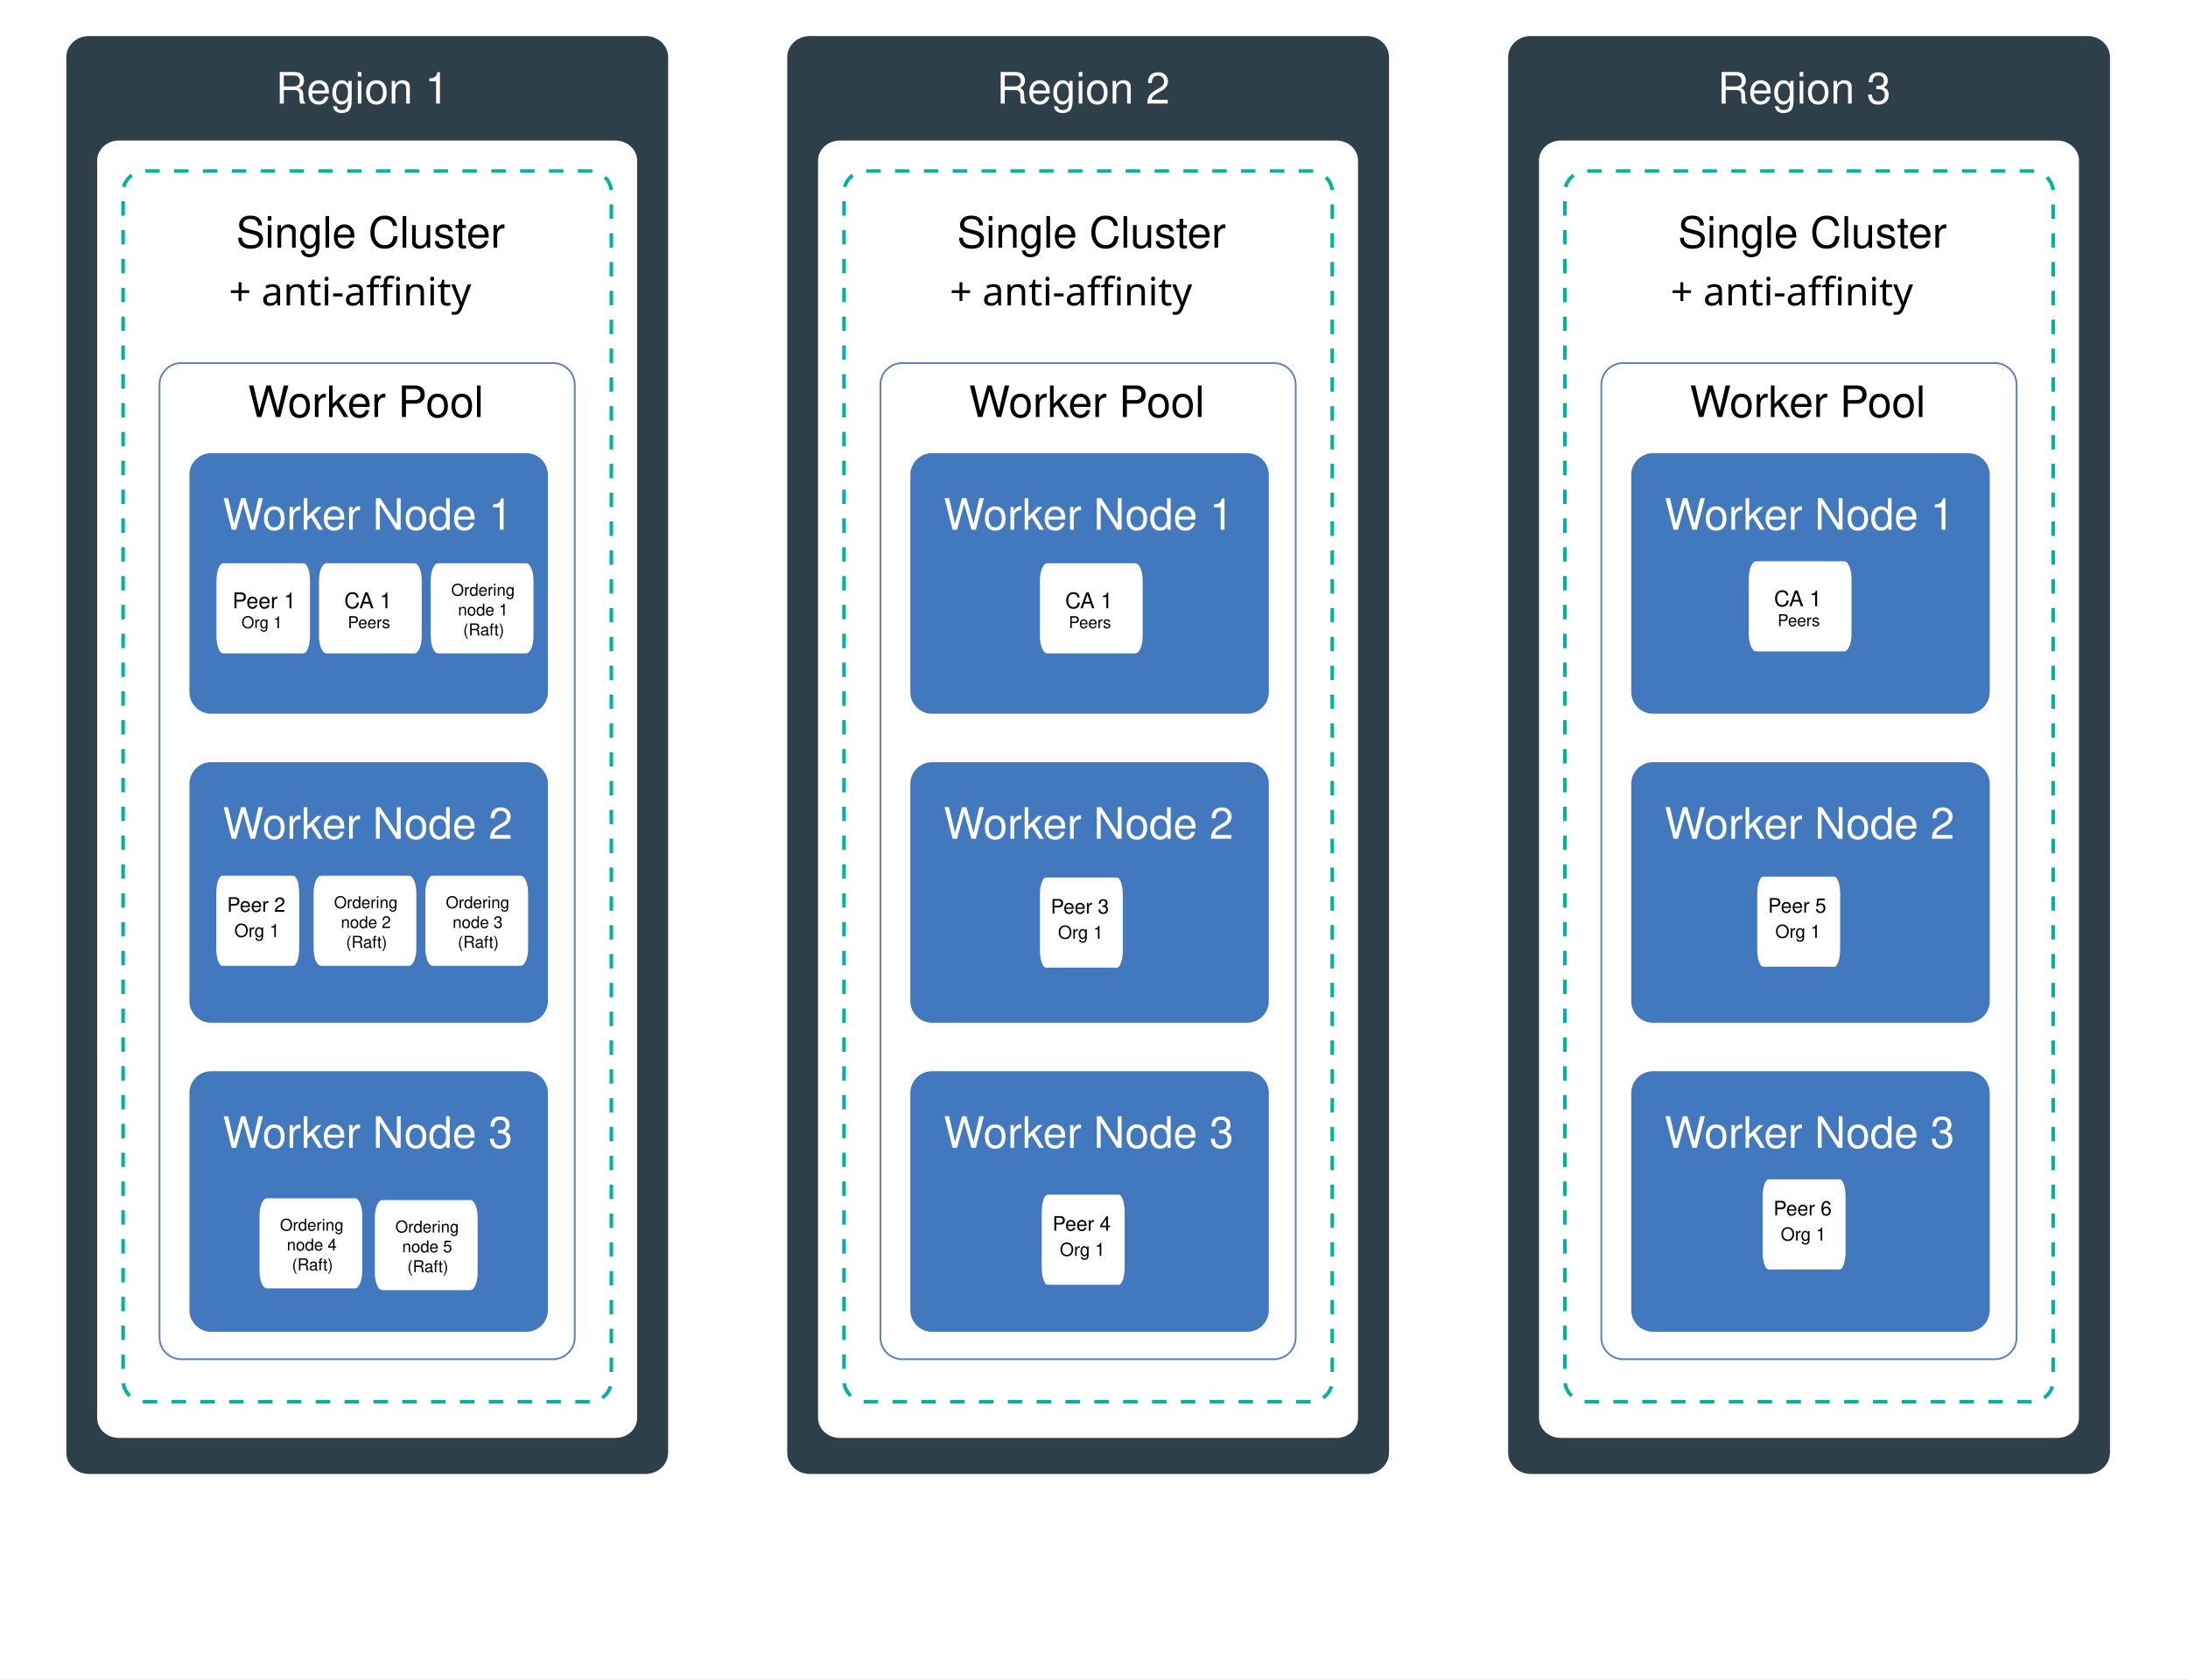
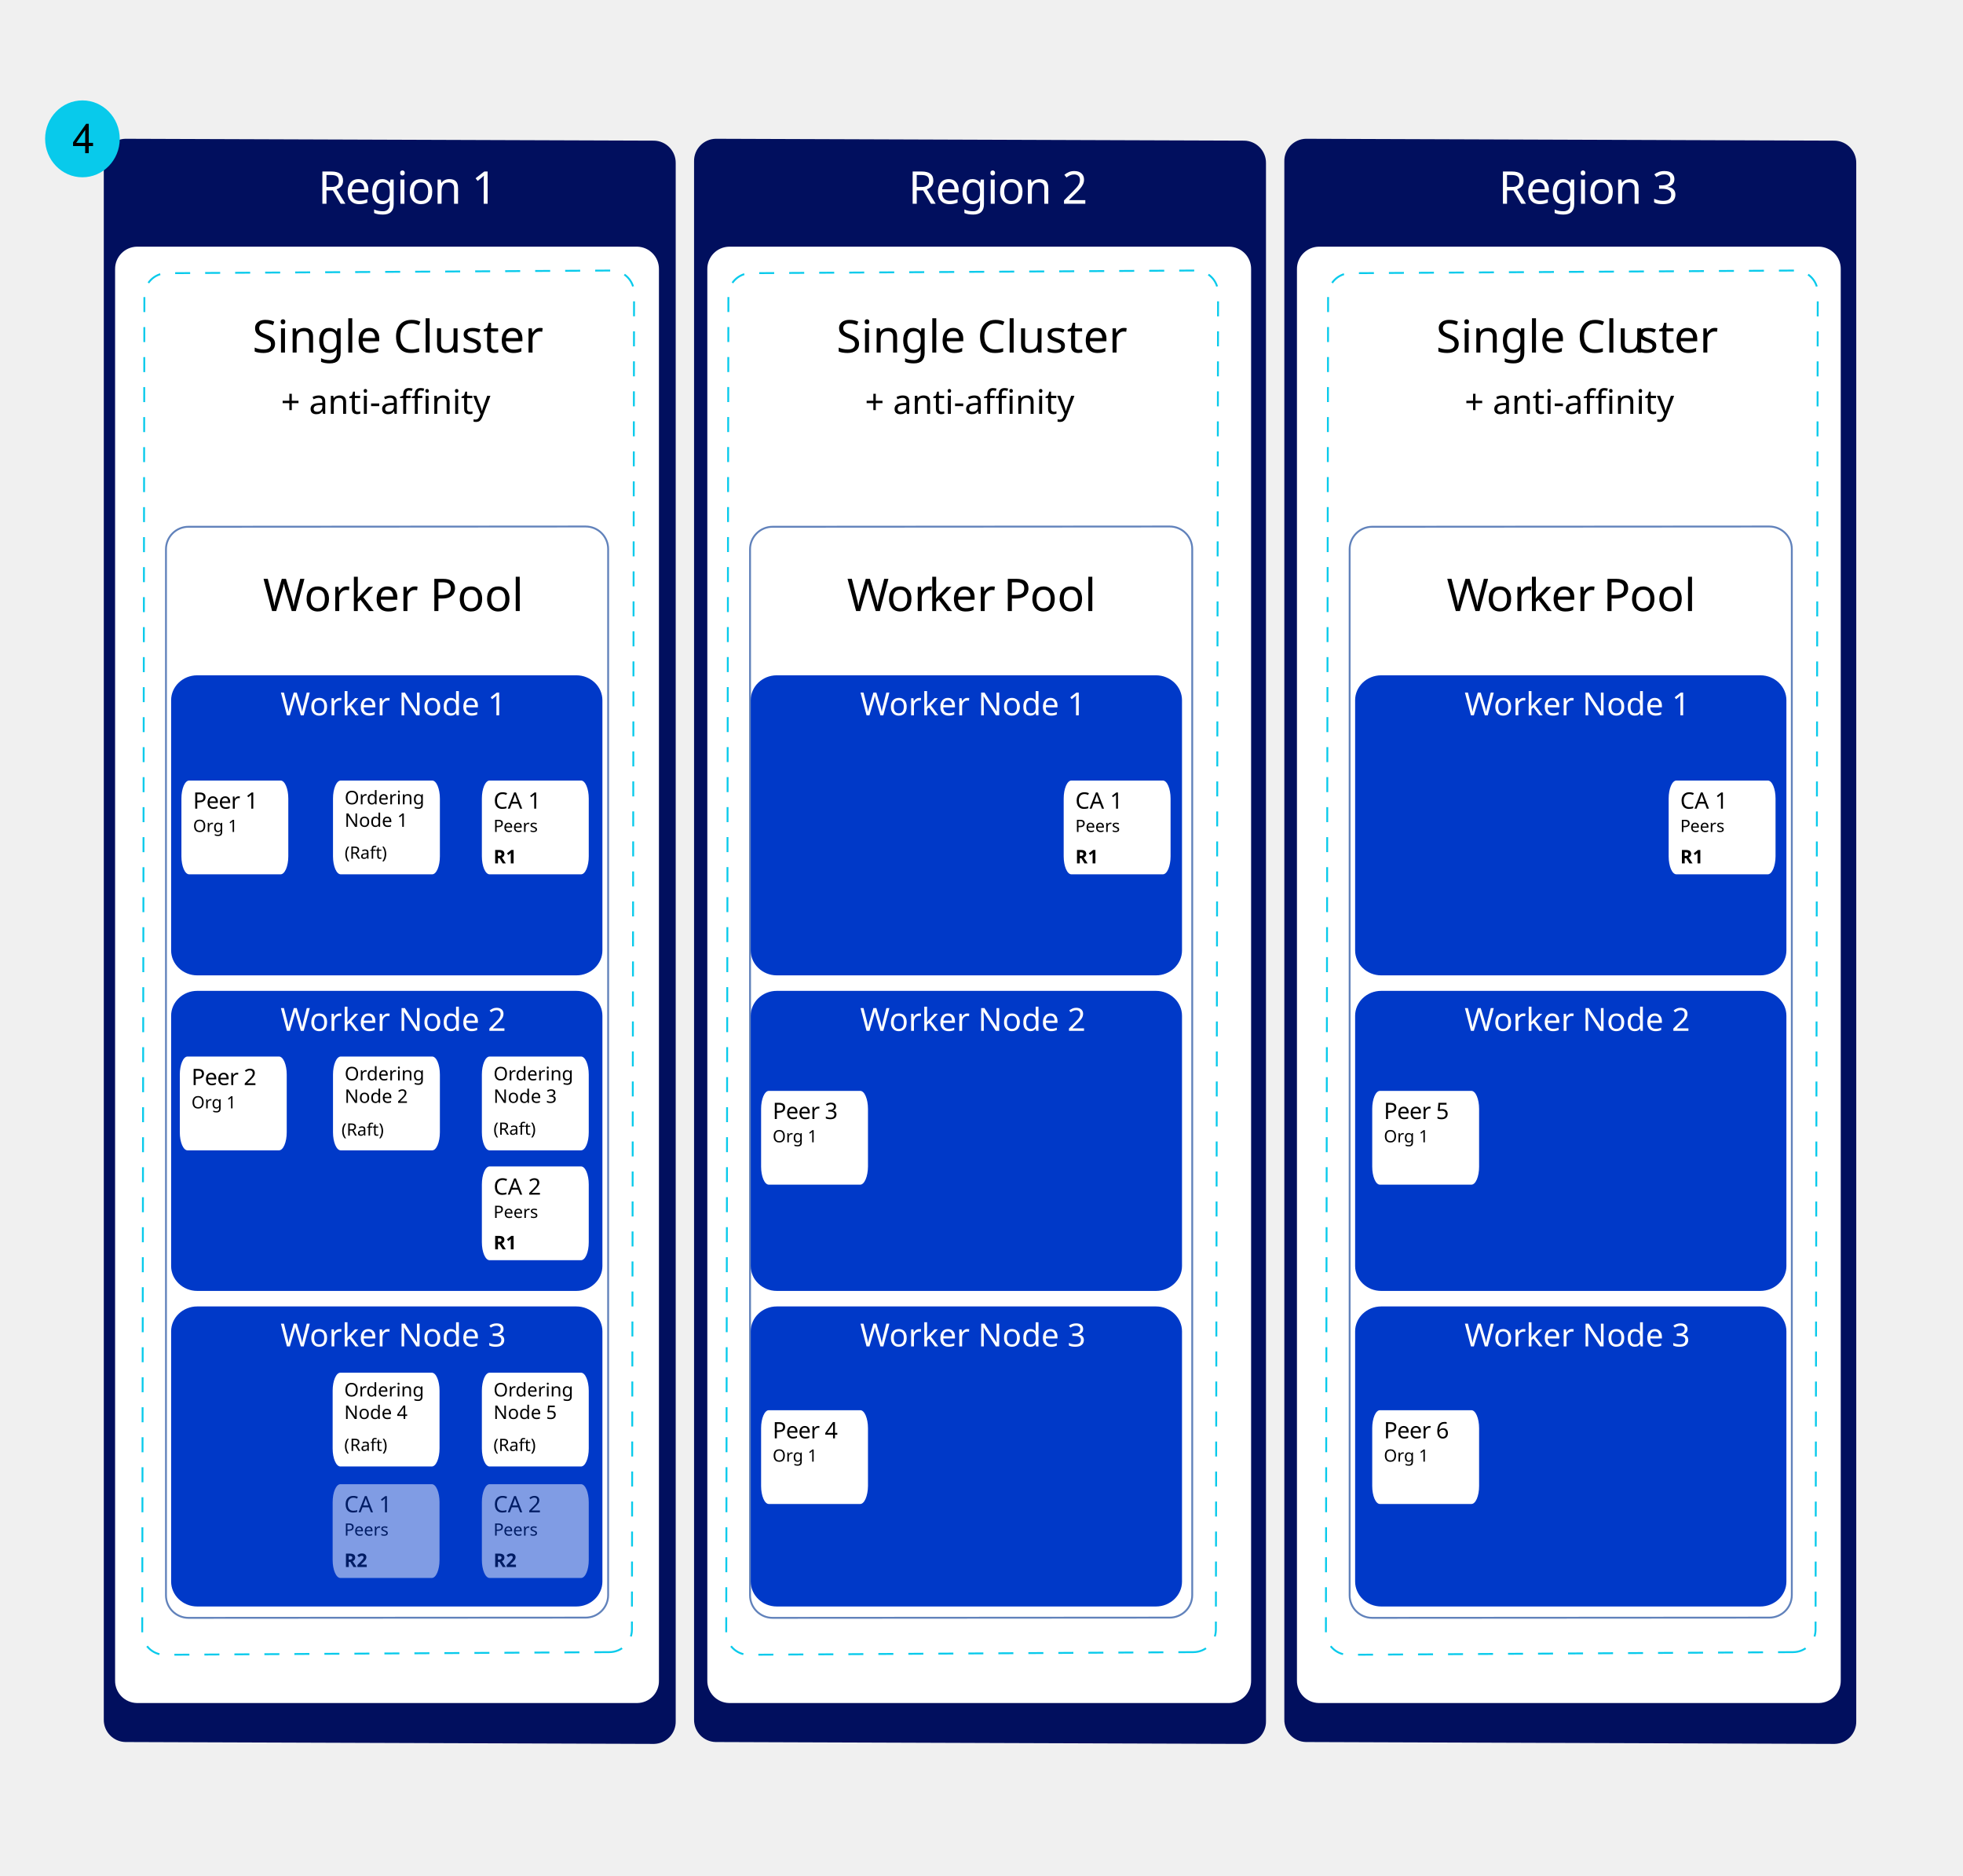
- <svg xmlns="http://www.w3.org/2000/svg" version="1.1" id="Layer_1" x="0px" y="0px" viewBox="0 0 1214 932" style="enable-background:new 0 0 1214 932;" xml:space="preserve">
-   <style type="text/css">
- 	.st0{fill:#FFFFFF;}
- 	.st1{fill:#2D3F49;stroke:#2D3F49;}
- 	.st2{fill:none;stroke:#00B39F;stroke-width:2;stroke-dasharray:8;}
- 	.st3{fill:#FFFFFF;stroke:#6182BB;}
- 	.st4{fill:none;}
- 	.st5{font-family:'Helvetica';}
- 	.st6{font-size:24.072px;}
- 	.st7{fill:#4278BD;}
- 	.st8{font-size:12.07px;}
- 	.st9{font-size:9.07px;}
- 	.st10{font-size:11.07px;}
- 	.st11{font-size:10.07px;}
- 	.st12{font-family:'Helvetica-BoldOblique';}
- 	.st13{font-size:21.665px;}
- </style>
-   <g id="_x33__1_">
-     <rect class="st0" width="1214" height="932" />
-     <g id="Group-5" transform="translate(12, 0)">
-       <path id="XMLID_272_" class="st1" d="M346.2,817.5H37.3c-6.6,0-12-5-12-11.2V31.7c0-6.2,5.4-11.2,12-11.2h308.9    c6.6,0,12,5,12,11.2v774.5C358.2,812.5,352.8,817.5,346.2,817.5z" />
-       <path id="XMLID_271_" class="st0" d="M329.6,798H53.9c-6.6,0-12-5-12-11.1V89.1c0-6.1,5.4-11.1,12-11.1h275.6c6.6,0,12,5,12,11.1    v697.7C341.6,793,336.2,798,329.6,798z" />
-       <path id="XMLID_270_" class="st2" d="M315.2,777.9H68.3c-6.6,0-12-5.3-12-11.7V106.6c0-6.4,5.4-11.7,12-11.7h246.9    c6.6,0,12,5.3,12,11.7v659.7C327.2,772.6,321.8,777.9,315.2,777.9z" />
-       <path id="XMLID_269_" class="st3" d="M294.9,754.3H88.5c-6.6,0-12-5.4-12-12V213.5c0-6.6,5.4-12,12-12h206.4c6.6,0,12,5.4,12,12    v528.8C306.9,748.9,301.5,754.3,294.9,754.3z" />
-       <rect id="XMLID_24_" x="76.5" y="213.6" class="st4" width="230.4" height="23.3" />
-       <text transform="matrix(1 0 0 1 125.5981 231.4535)" class="st5 st6">Worker Pool</text>
-       <rect id="XMLID_264_" x="93.3" y="94.9" class="st4" width="196.9" height="34" />
-       <rect id="XMLID_23_" x="84.4" y="40.6" class="st4" width="214.6" height="34" />
-       <text transform="matrix(1 0 0 1 141 57.5)" class="st0 st5 st6">Region 1</text>
-       <path id="XMLID_258_" class="st7" d="M280,396.1H105.1c-6.6,0-12-5.4-12-12V263.5c0-6.6,5.4-12,12-12H280c6.6,0,12,5.4,12,12    v120.6C292,390.7,286.6,396.1,280,396.1z" />
-       <rect id="XMLID_257_" x="109.3" y="336.1" class="st4" width="166.5" height="23.3" />
-       <text transform="matrix(1 0 0 1 111.5474 293.973)" class="st0 st5 st6">Worker Node 1</text>
-       <path id="XMLID_255_" class="st0" d="M156.3,362.6h-44.5c-2.1,0-3.7-4.3-3.7-9.6v-30.8c0-5.3,1.7-9.6,3.7-9.6h44.5    c2.1,0,3.7,4.3,3.7,9.6V353C160,358.3,158.3,362.6,156.3,362.6z" />
-       <path id="XMLID_1_" class="st0" d="M217.9,362.6h-48.8c-2.3,0-4.1-4.3-4.1-9.6v-30.8c0-5.3,1.8-9.6,4.1-9.6h48.8    c2.3,0,4.1,4.3,4.1,9.6V353C222,358.3,220.2,362.6,217.9,362.6z" />
-       <path id="XMLID_2_" class="st0" d="M279.9,362.6h-48.8c-2.3,0-4.1-4.3-4.1-9.6v-30.8c0-5.3,1.8-9.6,4.1-9.6h48.8    c2.3,0,4.1,4.3,4.1,9.6V353C284,358.3,282.2,362.6,279.9,362.6z" />
-       <rect id="XMLID_22_" x="110.7" y="327.9" class="st4" width="163.6" height="37.7" />
-       <text transform="matrix(1 0 0 1 117 337.6)" class="st5 st8">Peer 1</text>
-       <text transform="matrix(1 0 0 1 122 348.6)" class="st5 st9">Org 1</text>
-       <text transform="matrix(1 0 0 1 181 348.6)" class="st5 st9">Peers</text>
-       <text transform="matrix(1 0 0 1 245 352.6)" class="st5 st9">(Raft)</text>
-       <text transform="matrix(1 0 0 1 179 337.6)" class="st5 st8">CA 1</text>
-       <text transform="matrix(1 0 0 1 119 137.5)" class="st5 st6">Single Cluster</text>
-       <path id="XMLID_248_" class="st7" d="M280,567.6H105.1c-6.6,0-12-5.4-12-12V435c0-6.6,5.4-12,12-12H280c6.6,0,12,5.4,12,12v120.6    C292,562.2,286.6,567.6,280,567.6z" />
-       <rect id="XMLID_247_" x="109.3" y="447.7" class="st4" width="166.5" height="23.3" />
-       <text transform="matrix(1 0 0 1 111.5474 465.4867)" class="st0 st5 st6">Worker Node 2</text>
-       <path id="XMLID_3_" class="st0" d="M150.7,536h-39.4c-1.8,0-3.3-4.3-3.3-9.6v-30.8c0-5.3,1.5-9.6,3.3-9.6h39.4    c1.8,0,3.3,4.3,3.3,9.6v30.8C154,531.7,152.5,536,150.7,536z" />
-       <path id="XMLID_240_" class="st7" d="M280,739.1H105.1c-6.6,0-12-5.4-12-12V606.5c0-6.6,5.4-12,12-12H280c6.6,0,12,5.4,12,12    v120.6C292,733.7,286.6,739.1,280,739.1z" />
-       <rect id="XMLID_239_" x="109.3" y="679.1" class="st4" width="166.5" height="23.3" />
-       <text transform="matrix(1 0 0 1 111.5474 637.0013)" class="st0 st5 st6">Worker Node 3</text>
-       <text transform="matrix(1 0 0 1 238.356 330.6)" class="st5 st9">Ordering </text>
-       <text transform="matrix(1 0 0 1 242.1293 341.6)" class="st5 st9">node 1</text>
-       <path id="XMLID_4_" class="st0" d="M214.9,536h-48.8c-2.3,0-4.1-4.3-4.1-9.6v-30.8c0-5.3,1.8-9.6,4.1-9.6h48.8    c2.3,0,4.1,4.3,4.1,9.6v30.8C219,531.7,217.2,536,214.9,536z" />
-       <text transform="matrix(1 0 0 1 180 526)" class="st5 st9">(Raft)</text>
-       <text transform="matrix(1 0 0 1 173.356 504)" class="st5 st9">Ordering </text>
-       <text transform="matrix(1 0 0 1 177.1293 515)" class="st5 st9">node 2</text>
-       <path id="XMLID_5_" class="st0" d="M276.9,536h-48.8c-2.3,0-4.1-4.3-4.1-9.6v-30.8c0-5.3,1.8-9.6,4.1-9.6h48.8    c2.3,0,4.1,4.3,4.1,9.6v30.8C281,531.7,279.2,536,276.9,536z" />
-       <text transform="matrix(1 0 0 1 242 526)" class="st5 st9">(Raft)</text>
-       <text transform="matrix(1 0 0 1 235.356 504)" class="st5 st9">Ordering </text>
-       <text transform="matrix(1 0 0 1 239.1293 515)" class="st5 st9">node 3</text>
-       <path id="XMLID_6_" class="st0" d="M184.9,715h-48.8c-2.3,0-4.1-4.3-4.1-9.6v-30.8c0-5.3,1.8-9.6,4.1-9.6h48.8    c2.3,0,4.1,4.3,4.1,9.6v30.8C189,710.7,187.2,715,184.9,715z" />
-       <text transform="matrix(1 0 0 1 150 705)" class="st5 st9">(Raft)</text>
-       <text transform="matrix(1 0 0 1 143.356 683)" class="st5 st9">Ordering </text>
-       <text transform="matrix(1 0 0 1 147.1293 694)" class="st5 st9">node 4</text>
-       <path id="XMLID_7_" class="st0" d="M248.9,716h-48.8c-2.3,0-4.1-4.3-4.1-9.6v-30.8c0-5.3,1.8-9.6,4.1-9.6h48.8    c2.3,0,4.1,4.3,4.1,9.6v30.8C253,711.7,251.2,716,248.9,716z" />
-       <text transform="matrix(1 0 0 1 214 706)" class="st5 st9">(Raft)</text>
-       <text transform="matrix(1 0 0 1 207.356 684)" class="st5 st9">Ordering </text>
-       <text transform="matrix(1 0 0 1 211.1293 695)" class="st5 st9">node 5</text>
-       <rect id="XMLID_8_" x="103.7" y="563.8" class="st4" width="37" height="37.7" />
-       <text transform="matrix(1 0 0 1 114 506)" class="st5 st10">Peer 2</text>
-       <text transform="matrix(1 0 0 1 118 520)" class="st5 st11">Org 1</text>
-       <text transform="matrix(1 0 0 1 115 169.5)" class="st12 st13">+ anti-affinity</text>
-     </g>
-     <g id="Group-5_1_" transform="translate(412, 0)">
-       <path id="XMLID_9_" class="st1" d="M346.2,817.5H37.3c-6.6,0-12-5-12-11.2V31.7c0-6.2,5.4-11.2,12-11.2h308.9c6.6,0,12,5,12,11.2    v774.5C358.2,812.5,352.8,817.5,346.2,817.5z" />
-       <path id="XMLID_10_" class="st0" d="M329.6,798H53.9c-6.6,0-12-5-12-11.1V89.1c0-6.1,5.4-11.1,12-11.1h275.6c6.6,0,12,5,12,11.1    v697.7C341.6,793,336.2,798,329.6,798z" />
-       <path id="XMLID_11_" class="st2" d="M315.2,777.9H68.3c-6.6,0-12-5.3-12-11.7V106.6c0-6.4,5.4-11.7,12-11.7h246.9    c6.6,0,12,5.3,12,11.7v659.7C327.2,772.6,321.8,777.9,315.2,777.9z" />
-       <path id="XMLID_12_" class="st3" d="M294.9,754.3H88.5c-6.6,0-12-5.4-12-12V213.5c0-6.6,5.4-12,12-12h206.4c6.6,0,12,5.4,12,12    v528.8C306.9,748.9,301.5,754.3,294.9,754.3z" />
-       <rect id="XMLID_13_" x="76.5" y="213.6" class="st4" width="230.4" height="23.3" />
-       <text transform="matrix(1 0 0 1 125.5981 231.4535)" class="st5 st6">Worker Pool</text>
-       <rect id="XMLID_14_" x="93.3" y="94.9" class="st4" width="196.9" height="34" />
-       <rect id="XMLID_15_" x="84.4" y="40.6" class="st4" width="214.6" height="34" />
-       <text transform="matrix(1 0 0 1 141 57.5)" class="st0 st5 st6">Region 2</text>
-       <path id="XMLID_16_" class="st7" d="M280,396.1H105.1c-6.6,0-12-5.4-12-12V263.5c0-6.6,5.4-12,12-12H280c6.6,0,12,5.4,12,12v120.6    C292,390.7,286.6,396.1,280,396.1z" />
-       <rect id="XMLID_17_" x="109.3" y="336.1" class="st4" width="166.5" height="23.3" />
-       <text transform="matrix(1 0 0 1 111.5474 293.973)" class="st0 st5 st6">Worker Node 1</text>
-       <path id="XMLID_19_" class="st0" d="M217.9,362.6h-48.8c-2.3,0-4.1-4.3-4.1-9.6v-30.8c0-5.3,1.8-9.6,4.1-9.6h48.8    c2.3,0,4.1,4.3,4.1,9.6V353C222,358.3,220.2,362.6,217.9,362.6z" />
-       <rect id="XMLID_20_" x="110.7" y="327.9" class="st4" width="163.6" height="37.7" />
-       <text transform="matrix(1 0 0 1 181 348.6)" class="st5 st9">Peers</text>
-       <text transform="matrix(1 0 0 1 179 337.6)" class="st5 st8">CA 1</text>
-       <text transform="matrix(1 0 0 1 119 137.5)" class="st5 st6">Single Cluster</text>
-       <path id="XMLID_25_" class="st7" d="M280,567.6H105.1c-6.6,0-12-5.4-12-12V435c0-6.6,5.4-12,12-12H280c6.6,0,12,5.4,12,12v120.6    C292,562.2,286.6,567.6,280,567.6z" />
-       <rect id="XMLID_26_" x="109.3" y="447.7" class="st4" width="166.5" height="23.3" />
-       <text transform="matrix(1 0 0 1 111.5474 465.4867)" class="st0 st5 st6">Worker Node 2</text>
-       <path id="XMLID_28_" class="st0" d="M207.7,537h-39.4c-1.8,0-3.3-4.3-3.3-9.6v-30.8c0-5.3,1.5-9.6,3.3-9.6h39.4    c1.8,0,3.3,4.3,3.3,9.6v30.8C211,532.7,209.5,537,207.7,537z" />
-       <path id="XMLID_29_" class="st7" d="M280,739.1H105.1c-6.6,0-12-5.4-12-12V606.5c0-6.6,5.4-12,12-12H280c6.6,0,12,5.4,12,12v120.6    C292,733.7,286.6,739.1,280,739.1z" />
-       <rect id="XMLID_30_" x="109.3" y="679.1" class="st4" width="166.5" height="23.3" />
-       <text transform="matrix(1 0 0 1 111.5474 637.0013)" class="st0 st5 st6">Worker Node 3</text>
-       <rect id="XMLID_32_" x="103.7" y="563.8" class="st4" width="37" height="37.7" />
-       <text transform="matrix(1 0 0 1 171 507)" class="st5 st10">Peer 3</text>
-       <text transform="matrix(1 0 0 1 175 521)" class="st5 st11">Org 1</text>
-       <path id="XMLID_33_" class="st0" d="M208.7,713h-39.4c-1.8,0-3.3-4.3-3.3-9.6v-30.8c0-5.3,1.5-9.6,3.3-9.6h39.4    c1.8,0,3.3,4.3,3.3,9.6v30.8C212,708.7,210.5,713,208.7,713z" />
-       <text transform="matrix(1 0 0 1 172 683)" class="st5 st10">Peer 4</text>
-       <text transform="matrix(1 0 0 1 176 697)" class="st5 st11">Org 1</text>
-       <text transform="matrix(1 0 0 1 115 169.5)" class="st12 st13">+ anti-affinity</text>
-     </g>
-     <g id="Group-5_2_" transform="translate(812, 0)">
-       <path id="XMLID_34_" class="st1" d="M346.2,817.5H37.3c-6.6,0-12-5-12-11.2V31.7c0-6.2,5.4-11.2,12-11.2h308.9c6.6,0,12,5,12,11.2    v774.5C358.2,812.5,352.8,817.5,346.2,817.5z" />
-       <path id="XMLID_35_" class="st0" d="M329.6,798H53.9c-6.6,0-12-5-12-11.1V89.1c0-6.1,5.4-11.1,12-11.1h275.6c6.6,0,12,5,12,11.1    v697.7C341.6,793,336.2,798,329.6,798z" />
-       <path id="XMLID_36_" class="st2" d="M315.2,777.9H68.3c-6.6,0-12-5.3-12-11.7V106.6c0-6.4,5.4-11.7,12-11.7h246.9    c6.6,0,12,5.3,12,11.7v659.7C327.2,772.6,321.8,777.9,315.2,777.9z" />
-       <path id="XMLID_37_" class="st3" d="M294.9,754.3H88.5c-6.6,0-12-5.4-12-12V213.5c0-6.6,5.4-12,12-12h206.4c6.6,0,12,5.4,12,12    v528.8C306.9,748.9,301.5,754.3,294.9,754.3z" />
-       <rect id="XMLID_38_" x="76.5" y="213.6" class="st4" width="230.4" height="23.3" />
-       <text transform="matrix(1 0 0 1 125.5981 231.4535)" class="st5 st6">Worker Pool</text>
-       <rect id="XMLID_39_" x="93.3" y="94.9" class="st4" width="196.9" height="34" />
-       <rect id="XMLID_40_" x="84.4" y="40.6" class="st4" width="214.6" height="34" />
-       <text transform="matrix(1 0 0 1 141 57.5)" class="st0 st5 st6">Region 3</text>
-       <path id="XMLID_41_" class="st7" d="M280,396.1H105.1c-6.6,0-12-5.4-12-12V263.5c0-6.6,5.4-12,12-12H280c6.6,0,12,5.4,12,12v120.6    C292,390.7,286.6,396.1,280,396.1z" />
-       <rect id="XMLID_42_" x="109.3" y="336.1" class="st4" width="166.5" height="23.3" />
-       <text transform="matrix(1 0 0 1 111.5474 293.973)" class="st0 st5 st6">Worker Node 1</text>
-       <path id="XMLID_44_" class="st0" d="M211.2,361.5h-48.8c-2.3,0-4.1-4.3-4.1-9.6v-30.8c0-5.3,1.8-9.6,4.1-9.6h48.8    c2.3,0,4.1,4.3,4.1,9.6v30.8C215.3,357.2,213.5,361.5,211.2,361.5z" />
-       <rect id="XMLID_45_" x="78" y="323.9" class="st4" width="163.6" height="37.7" />
-       <text transform="matrix(1 0 0 1 174.3 347.5)" class="st5 st9">Peers</text>
-       <text transform="matrix(1 0 0 1 172.3 336.5)" class="st5 st8">CA 1</text>
-       <text transform="matrix(1 0 0 1 119 137.5)" class="st5 st6">Single Cluster</text>
-       <path id="XMLID_47_" class="st7" d="M280,567.6H105.1c-6.6,0-12-5.4-12-12V435c0-6.6,5.4-12,12-12H280c6.6,0,12,5.4,12,12v120.6    C292,562.2,286.6,567.6,280,567.6z" />
-       <rect id="XMLID_48_" x="109.3" y="447.7" class="st4" width="166.5" height="23.3" />
-       <text transform="matrix(1 0 0 1 111.5474 465.4867)" class="st0 st5 st6">Worker Node 2</text>
-       <path id="XMLID_50_" class="st0" d="M205.7,536.5h-39.4c-1.8,0-3.3-4.3-3.3-9.6v-30.8c0-5.3,1.5-9.6,3.3-9.6h39.4    c1.8,0,3.3,4.3,3.3,9.6v30.8C209,532.2,207.5,536.5,205.7,536.5z" />
-       <path id="XMLID_51_" class="st7" d="M280,739.1H105.1c-6.6,0-12-5.4-12-12V606.5c0-6.6,5.4-12,12-12H280c6.6,0,12,5.4,12,12v120.6    C292,733.7,286.6,739.1,280,739.1z" />
-       <rect id="XMLID_52_" x="109.3" y="679.1" class="st4" width="166.5" height="23.3" />
-       <text transform="matrix(1 0 0 1 111.5474 637.0013)" class="st0 st5 st6">Worker Node 3</text>
-       <rect id="XMLID_54_" x="103.7" y="563.8" class="st4" width="37" height="37.7" />
-       <text transform="matrix(1 0 0 1 169 506.5)" class="st5 st10">Peer 5</text>
-       <text transform="matrix(1 0 0 1 173 520.5)" class="st5 st11">Org 1</text>
-       <path id="XMLID_55_" class="st0" d="M208.7,704.5h-39.4c-1.8,0-3.3-4.3-3.3-9.6v-30.8c0-5.3,1.5-9.6,3.3-9.6h39.4    c1.8,0,3.3,4.3,3.3,9.6v30.8C212,700.2,210.5,704.5,208.7,704.5z" />
-       <text transform="matrix(1 0 0 1 172 674.5)" class="st5 st10">Peer 6</text>
-       <text transform="matrix(1 0 0 1 176 688.5)" class="st5 st11">Org 1</text>
-       <text transform="matrix(1 0 0 1 115 169.5)" class="st12 st13">+ anti-affinity</text>
-     </g>
-     <rect id="XMLID_217_" x="885.5" y="94.4" class="st4" width="196.9" height="34" />
+ <svg xmlns="http://www.w3.org/2000/svg" data-name="Layer 1" width="1046.86" height="1000">
+   <path d="M348.8 929.94l-281.91-1a11.81 11.81 0 0 1-11.54-12V86a11.81 11.81 0 0 1 11.54-12l281.91 1a11.82 11.82 0 0 1 11.55 12v830.8a11.84 11.84 0 0 1-11.55 12.14zM978.38 929.94l-281.91-1a11.81 11.81 0 0 1-11.54-12V86a11.81 11.81 0 0 1 11.54-12l281.91 1a11.82 11.82 0 0 1 11.55 12v830.8a11.84 11.84 0 0 1-11.55 12.14z" fill="#010f5e" fill-rule="evenodd" />
+   <path fill="none" d="M731.15 90.79h214.6v34h-214.6z" />
+   <text transform="translate(799.18 108.64)" font-size="24.07" fill="#fff" font-family="IBMPlexSans, IBM Plex Sans" letter-spacing="-.02em" style="isolation:isolate">
+     Region 3
+   </text>
+   <path d="M663.59 929.94l-281.91-1a11.81 11.81 0 0 1-11.54-12V86a11.81 11.81 0 0 1 11.54-12l281.91 1a11.82 11.82 0 0 1 11.55 12v830.8a11.84 11.84 0 0 1-11.55 12.14z" fill="#010f5e" fill-rule="evenodd" />
+   <path fill="none" d="M416.36 90.79h214.6v34h-214.6z" />
+   <text transform="translate(484.39 108.64)" font-size="24.07" fill="#fff" font-family="IBMPlexSans, IBM Plex Sans" letter-spacing="-.02em" style="isolation:isolate">
+     Region 2
+   </text>
+   <path d="M655.59 908.14H388.83a11.85 11.85 0 0 1-11.62-12v-752.6a11.85 11.85 0 0 1 11.62-12h266.76a11.85 11.85 0 0 1 11.62 12v752.6a11.85 11.85 0 0 1-11.62 12zM339.89 908.14H73a11.85 11.85 0 0 1-11.62-12v-752.6a11.85 11.85 0 0 1 11.62-12h266.8a11.85 11.85 0 0 1 11.61 12v752.6a11.7 11.7 0 0 1-11.52 12zM970.05 908.14H703.28a11.85 11.85 0 0 1-11.62-12v-752.6a11.85 11.85 0 0 1 11.62-12h266.77a11.84 11.84 0 0 1 11.61 12v752.6a11.84 11.84 0 0 1-11.61 12z" fill="#fff" fill-rule="evenodd" />
+   <path d="M956.23 881l-237.13 1.42a12 12 0 0 1-12-12l1.17-712.74a12 12 0 0 1 12-12l237.13-1.42a12 12 0 0 1 12 12l-1.17 712.85a12 12 0 0 1-12 11.89z" fill="#fff" stroke="#08caeb" stroke-dasharray="8" fill-rule="evenodd" />
+   <path d="M943.57 862.59l-211.81.13a12 12 0 0 1-12-12V292.9a12 12 0 0 1 12-12l211.81-.14a12 12 0 0 1 12 12v557.83a12 12 0 0 1-12 12z" fill="#fff" stroke="#6182bb" fill-rule="evenodd" />
+   <path fill="none" d="M722.48 308.05h230.4v23.3h-230.4z" />
+   <text transform="translate(771.53 325.85)" font-size="24.07" font-family="IBMPlexSans, IBM Plex Sans" style="isolation:isolate">
+     <tspan letter-spacing="-.02em">W</tspan>
+     <tspan x="21.09" y="0">or</tspan>
+     <tspan x="43.4" y="0" letter-spacing="-.02em">k</tspan>
+     <tspan x="55.68" y="0">er </tspan>
+     <tspan x="83.41" y="0" letter-spacing="-.02em">P</tspan>
+     <tspan x="97.51" y="0">ool</tspan>
+   </text>
+   <text transform="translate(765.85 188)" font-size="24.07" font-family="IBMPlexSans, IBM Plex Sans" style="isolation:isolate">
+     Single Clu<tspan x="107" y="0" letter-spacing="-.01em">s</tspan>
+     <tspan x="118.55" y="0" letter-spacing="0em">t</tspan>
+     <tspan x="126.91" y="0">er</tspan>
+   </text>
+   <text transform="translate(781.09 220.69)" font-size="18" font-family="IBMPlexSans, IBM Plex Sans" style="isolation:isolate">
+     + anti-affinity
+   </text>
+   <path d="M636.42 881l-237.13 1.41a12 12 0 0 1-12-12l1.16-712.74a12 12 0 0 1 12-12l237.14-1.42a12 12 0 0 1 12 12l-1.17 712.85a12 12 0 0 1-12 11.9z" fill="#fff" stroke="#08caeb" stroke-dasharray="8" fill-rule="evenodd" />
+   <path d="M623.76 862.59l-211.76.13a12 12 0 0 1-12-12V292.9a12 12 0 0 1 12-12l211.81-.14a12 12 0 0 1 12 12v557.83a12 12 0 0 1-12.05 12z" fill="#fff" stroke="#6182bb" fill-rule="evenodd" />
+   <path fill="none" d="M402.66 308.05h230.4v23.3h-230.4z" />
+   <text transform="translate(451.72 325.85)" font-size="24.07" font-family="IBMPlexSans, IBM Plex Sans" style="isolation:isolate">
+     <tspan letter-spacing="-.02em">W</tspan>
+     <tspan x="21.09" y="0">or</tspan>
+     <tspan x="43.4" y="0" letter-spacing="-.02em">k</tspan>
+     <tspan x="55.68" y="0">er </tspan>
+     <tspan x="83.41" y="0" letter-spacing="-.02em">P</tspan>
+     <tspan x="97.51" y="0">ool</tspan>
+   </text>
+   <text transform="translate(446.04 188)" font-size="24.07" font-family="IBMPlexSans, IBM Plex Sans" style="isolation:isolate">
+     Single Cluster
+   </text>
+   <text transform="translate(461.27 220.69)" font-size="18" font-family="IBMPlexSans, IBM Plex Sans" style="isolation:isolate">
+     + anti-affinity
+   </text>
+   <path d="M325 881l-237.15 1.42a12 12 0 0 1-12-12L77 157.68a12 12 0 0 1 12-12l237.14-1.42a12 12 0 0 1 12 12L337 869.11A12 12 0 0 1 325 881z" fill="#fff" stroke="#08caeb" stroke-dasharray="8" fill-rule="evenodd" />
+   <path d="M312.32 862.59l-211.81.13a12 12 0 0 1-12-12V292.9a12 12 0 0 1 12-12l211.81-.14a12 12 0 0 1 12 12v557.83a12 12 0 0 1-12 12z" fill="#fff" stroke="#6182bb" fill-rule="evenodd" />
+   <path fill="none" d="M91.22 308.05h230.4v23.3H91.22z" />
+   <text transform="translate(140.27 325.85)" font-size="24.07" font-family="IBMPlexSans, IBM Plex Sans" style="isolation:isolate">
+     Worker Pool
+   </text>
+   <path fill="none" d="M109.36 148.44h196.9v34h-196.9z" />
+   <text transform="translate(134.59 188)" font-size="24.07" font-family="IBMPlexSans, IBM Plex Sans" style="isolation:isolate">
+     Single Cluster
+   </text>
+   <path fill="none" d="M101.57 90.79h214.6v34h-214.6z" />
+   <text transform="translate(169.6 108.64)" font-size="24.07" fill="#fff" font-family="IBMPlexSans, IBM Plex Sans" letter-spacing="-.02em" style="isolation:isolate">
+     Region 1
+   </text>
+   <ellipse cx="43.96" cy="74.04" rx="19.9" ry="20.5" fill="#08caeb" />
+   <path d="M278.78 511.94h-174.9a12 12 0 0 1-12-12v-120.5a12 12 0 0 1 12-12h174.9a12 12 0 0 1 12 12V500a12 12 0 0 1-12 11.94z" fill="#0039c8" fill-rule="evenodd" />
+   <path fill="#0039c8" d="M108.08 392.04h166.5v23.3h-166.5z" />
+   <text transform="translate(132.14 404.85)" font-size="17" fill="#fff" font-family="IBMPlexSans, IBM Plex Sans" style="isolation:isolate">
+   </text>
+   <path d="M278.78 683.44h-174.9a12 12 0 0 1-12-12v-120.5a12 12 0 0 1 12-12h174.9a12 12 0 0 1 12 12v120.6a12 12 0 0 1-12 11.9z" fill="#0039c8" fill-rule="evenodd" />
+   <path fill="none" d="M108.08 563.54h166.5v23.3h-166.5z" />
+   <text transform="translate(132.14 576.36)" font-size="17" fill="#fff" font-family="IBMPlexSans, IBM Plex Sans" style="isolation:isolate">
+   </text>
+   <path d="M278.78 854.94h-174.9a12 12 0 0 1-12-12v-120.5a12 12 0 0 1 12-12h174.9a12 12 0 0 1 12 12V843a12 12 0 0 1-12 11.94z" fill="#0039c8" fill-rule="evenodd" />
+   <path fill="none" d="M108.08 735.04h166.5v23.3h-166.5z" />
+   <text transform="translate(132.14 747.88)" font-size="17" fill="#fff" font-family="IBMPlexSans, IBM Plex Sans" style="isolation:isolate">
+   </text>
+   <path d="M602.06 511.94h-174.9a12 12 0 0 1-12-12v-120.5a12 12 0 0 1 12-12h174.9a12 12 0 0 1 12 12V500a12 12 0 0 1-12 11.94z" fill="#0039c8" fill-rule="evenodd" />
+   <path fill="none" d="M431.36 392.04h166.5v23.3h-166.5z" />
+   <text transform="translate(455.39 404.85)" font-size="17" fill="#fff" font-family="IBMPlexSans, IBM Plex Sans" style="isolation:isolate">
+   </text>
+   <path d="M602.06 683.44h-174.9a12 12 0 0 1-12-12v-120.5a12 12 0 0 1 12-12h174.9a12 12 0 0 1 12 12v120.6a12 12 0 0 1-12 11.9z" fill="#0039c8" fill-rule="evenodd" />
+   <path fill="none" d="M431.36 563.54h166.5v23.3h-166.5z" />
+   <text transform="translate(455.39 576.36)" font-size="17" fill="#fff" font-family="IBMPlexSans, IBM Plex Sans" style="isolation:isolate">
+   </text>
+   <path d="M602.06 854.94h-174.9a12 12 0 0 1-12-12v-120.5a12 12 0 0 1 12-12h174.9a12 12 0 0 1 12 12V843a12 12 0 0 1-12 11.94z" fill="#0039c8" fill-rule="evenodd" />
+   <path fill="none" d="M431.36 735.04h166.5v23.3h-166.5z" />
+   <text transform="translate(455.39 747.88)" font-size="17" fill="#fff" font-family="IBMPlexSans, IBM Plex Sans" style="isolation:isolate">
+   </text>
+   <path fill="none" d="M733.16 151.24h196.9v34h-196.9z" />
+   <path d="M938.8 520.11H736.56c-7.63 0-13.88-6-13.88-13.28V373.38c0-7.3 6.25-13.27 13.88-13.27H938.8c7.64 0 13.88 6 13.88 13.27v133.45c0 7.3-6.24 13.28-13.88 13.28z" fill="#0039c8" fill-rule="evenodd" />
+   <text transform="translate(781.03 381.44)" font-size="17" fill="#fff" font-family="IBMPlexSans, IBM Plex Sans" style="isolation:isolate">
+     Worker Node 1
+   </text>
+   <path d="M307.39 520.11H105.14c-7.63 0-13.88-6-13.88-13.28V373.38c0-7.3 6.25-13.27 13.88-13.27h202.25c7.63 0 13.87 6 13.87 13.27v133.45c0 7.3-6.26 13.28-13.87 13.28z" fill="#0039c8" fill-rule="evenodd" />
+   <text transform="translate(149.61 381.44)" font-size="17" fill="#fff" font-family="IBMPlexSans, IBM Plex Sans" style="isolation:isolate">
+     Worker Node 1
+   </text>
+   <path d="M616.48 520.11H414.23c-7.63 0-13.87-6-13.87-13.28V373.38c0-7.3 6.24-13.27 13.87-13.27h202.25c7.63 0 13.88 6 13.88 13.27v133.45c0 7.3-6.25 13.28-13.88 13.28z" fill="#0039c8" fill-rule="evenodd" />
+   <text transform="translate(458.71 381.44)" font-size="17" fill="#fff" font-family="IBMPlexSans, IBM Plex Sans" style="isolation:isolate">
+     Worker Node 1
+   </text>
+   <path d="M938.8 688.38H736.56c-7.63 0-13.88-6-13.88-13.27V541.66c0-7.3 6.25-13.28 13.88-13.28H938.8c7.64 0 13.88 6 13.88 13.28v133.45c0 7.3-6.24 13.27-13.88 13.27z" fill="#0039c8" fill-rule="evenodd" />
+   <text transform="translate(781.03 549.71)" font-size="17" fill="#fff" font-family="IBMPlexSans, IBM Plex Sans" style="isolation:isolate">
+     Worker Node 2
+   </text>
+   <path d="M307.39 688.38H105.14c-7.63 0-13.88-6-13.88-13.27V541.66c0-7.3 6.25-13.28 13.88-13.28h202.25c7.63 0 13.87 6 13.87 13.28v133.45c0 7.3-6.26 13.27-13.87 13.27z" fill="#0039c8" fill-rule="evenodd" />
+   <text transform="translate(149.61 549.71)" font-size="17" fill="#fff" font-family="IBMPlexSans, IBM Plex Sans" style="isolation:isolate">
+     Worker Node 2
+   </text>
+   <path d="M616.48 688.38H414.23c-7.63 0-13.87-6-13.87-13.27V541.66c0-7.3 6.24-13.28 13.87-13.28h202.25c7.63 0 13.88 6 13.88 13.28v133.45c0 7.3-6.25 13.27-13.88 13.27z" fill="#0039c8" fill-rule="evenodd" />
+   <text transform="translate(458.71 549.71)" font-size="17" fill="#fff" font-family="IBMPlexSans, IBM Plex Sans" style="isolation:isolate">
+     Worker Node 2
+   </text>
+   <path d="M938.8 856.66H736.56c-7.63 0-13.88-6-13.88-13.28V709.94c0-7.3 6.25-13.28 13.88-13.28H938.8c7.64 0 13.88 6 13.88 13.28v133.44c0 7.31-6.24 13.28-13.88 13.28z" fill="#0039c8" fill-rule="evenodd" />
+   <text transform="translate(781.03 717.99)" font-size="17" fill="#fff" font-family="IBMPlexSans, IBM Plex Sans" style="isolation:isolate">
+     Worker Node 3
+   </text>
+   <path d="M307.39 856.66H105.14c-7.63 0-13.88-6-13.88-13.28V709.94c0-7.3 6.25-13.28 13.88-13.28h202.25c7.63 0 13.87 6 13.87 13.28v133.44c0 7.31-6.26 13.28-13.87 13.28z" fill="#0039c8" fill-rule="evenodd" />
+   <text transform="translate(149.61 717.99)" font-size="17" fill="#fff" font-family="IBMPlexSans, IBM Plex Sans" style="isolation:isolate">
+     Worker Node 3
+   </text>
+   <path d="M616.48 856.66H414.23c-7.63 0-13.87-6-13.87-13.28V709.94c0-7.3 6.24-13.28 13.87-13.28h202.25c7.63 0 13.88 6 13.88 13.28v133.44c0 7.31-6.25 13.28-13.88 13.28z" fill="#0039c8" fill-rule="evenodd" />
+   <text transform="translate(458.71 717.99)" font-size="17" fill="#fff" font-family="IBMPlexSans, IBM Plex Sans" style="isolation:isolate">
+     Worker Node 3
+   </text>
+   <path fill="none" d="M729.36 392.04h166.5v23.3h-166.5zM729.36 563.54h166.5v23.3h-166.5z" />
+   <text transform="translate(38.35 81.69)" font-size="21.66" font-family="Helvetica" style="isolation:isolate">
+     4
+   </text>
+   <text transform="translate(149.83 220.69)" font-size="18" font-family="IBMPlexSans, IBM Plex Sans" style="isolation:isolate">
+     + anti-affinity
+   </text>
+   <path d="M230.49 466.23H181.7c-2.26 0-4.11-4.32-4.11-9.6v-30.8c0-5.28 1.85-9.6 4.11-9.6h48.79c2.25 0 4.1 4.32 4.1 9.6v30.8c0 5.28-1.85 9.6-4.1 9.6z" fill="#fff" fill-rule="evenodd" />
+   <text transform="translate(183.78 457.92)" font-size="9.07" font-family="IBMPlexSans, IBM Plex Sans" style="isolation:isolate" data-name="Peers">
+     (Raft)
+   </text>
+   <text transform="translate(183.78 428.91)" font-size="10" font-family="IBMPlexSans, IBM Plex Sans" style="isolation:isolate">
+     Ordering<tspan x="0" y="12">Node 1</tspan>
+   </text>
+   <path d="M148.8 613.42H100c-2.26 0-4.11-4.32-4.11-9.6V573c0-5.28 1.85-9.6 4.11-9.6h48.8c2.26 0 4.11 4.32 4.11 9.6v30.8c0 5.3-1.85 9.62-4.11 9.62z" fill="#fff" fill-rule="evenodd" />
+   <text transform="translate(102.1 591.04)" font-size="9.07" font-family="IBMPlexSans, IBM Plex Sans" style="isolation:isolate" data-name="Peers">
+     Org 1
+   </text>
+   <text transform="translate(102.1 578.62)" font-size="12.07" font-family="IBMPlexSans, IBM Plex Sans" letter-spacing="-.02em" style="isolation:isolate">
+     Peer 2
+   </text>
+   <path d="M149.64 466.23h-48.78c-2.26 0-4.11-4.32-4.11-9.6v-30.8c0-5.28 1.85-9.6 4.11-9.6h48.78c2.26 0 4.11 4.32 4.11 9.6v30.8c0 5.28-1.85 9.6-4.11 9.6z" fill="#fff" fill-rule="evenodd" />
+   <text transform="translate(102.94 443.64)" font-size="9.07" font-family="IBMPlexSans, IBM Plex Sans" style="isolation:isolate" data-name="Peers">
+     Org 1
+   </text>
+   <text transform="translate(102.94 431.22)" font-size="12.07" font-family="IBMPlexSans, IBM Plex Sans" letter-spacing="-.02em" style="isolation:isolate">
+     Peer 1
+   </text>
+   <path d="M458.74 802H410c-2.26 0-4.11-4.32-4.11-9.6v-30.8c0-5.28 1.85-9.6 4.11-9.6h48.79c2.25 0 4.1 4.32 4.1 9.6v30.8c-.05 5.28-1.89 9.6-4.15 9.6z" fill="#fff" fill-rule="evenodd" />
+   <text transform="translate(412.03 779.42)" font-size="9.07" font-family="IBMPlexSans, IBM Plex Sans" style="isolation:isolate" data-name="Peers">
+     Org 1
+   </text>
+   <text transform="translate(412.03 767)" font-size="12.07" font-family="IBMPlexSans, IBM Plex Sans" letter-spacing="-.02em" style="isolation:isolate">
+     Peer 4
+   </text>
+   <path d="M309.88 613.42h-48.79c-2.26 0-4.11-4.32-4.11-9.6V573c0-5.28 1.85-9.6 4.11-9.6h48.79c2.26 0 4.1 4.32 4.1 9.6v30.8c.02 5.3-1.84 9.62-4.1 9.62z" fill="#fff" fill-rule="evenodd" />
+   <text transform="translate(263.17 605.12)" font-size="9.07" font-family="IBMPlexSans, IBM Plex Sans" style="isolation:isolate" data-name="Peers">
+     (Raft)
+   </text>
+   <text transform="translate(263.17 576.1)" font-size="10" font-family="IBMPlexSans, IBM Plex Sans" style="isolation:isolate">
+     Ordering<tspan x="0" y="12">Node 3</tspan>
+   </text>
+   <path d="M230.49 613.42H181.7c-2.26 0-4.11-4.32-4.11-9.6V573c0-5.28 1.85-9.6 4.11-9.6h48.79c2.25 0 4.1 4.32 4.1 9.6v30.8c0 5.3-1.85 9.62-4.1 9.62z" fill="#fff" fill-rule="evenodd" />
+   <text transform="translate(183.78 576.1)" font-size="10" font-family="IBMPlexSans, IBM Plex Sans" style="isolation:isolate">
+     Ordering<tspan x="0" y="12">Node 2</tspan>
+   </text>
+   <text transform="translate(182.11 605.58)" font-size="9.07" font-family="IBMPlexSans, IBM Plex Sans" style="isolation:isolate" data-name="Peers">
+     (Raft)
+   </text>
+   <path d="M620.15 466.23h-48.78c-2.26 0-4.11-4.32-4.11-9.6v-30.8c0-5.28 1.85-9.6 4.11-9.6h48.78c2.26 0 4.11 4.32 4.11 9.6v30.8c0 5.28-1.85 9.6-4.11 9.6z" fill="#fff" fill-rule="evenodd" />
+   <text transform="translate(573.45 443.64)" font-size="9.07" font-family="IBMPlexSans, IBM Plex Sans" style="isolation:isolate" data-name="Peers">
+     Peers
+   </text>
+   <text transform="translate(573.45 460.39)" font-size="10" font-family="IBMPlexSans-Bold, IBM Plex Sans" font-weight="700" style="isolation:isolate" data-name="Peers">
+     R1
+   </text>
+   <text transform="translate(573.45 431.22)" font-size="12.07" font-family="IBMPlexSans, IBM Plex Sans" style="isolation:isolate">
+     CA 1
+   </text>
+   <path d="M942.76 466.23H894c-2.26 0-4.11-4.32-4.11-9.6v-30.8c0-5.28 1.85-9.6 4.11-9.6h48.79c2.26 0 4.1 4.32 4.1 9.6v30.8c-.03 5.28-1.89 9.6-4.13 9.6z" fill="#fff" fill-rule="evenodd" />
+   <text transform="translate(896.05 443.64)" font-size="9.07" font-family="IBMPlexSans, IBM Plex Sans" style="isolation:isolate" data-name="Peers">
+     <tspan letter-spacing="-.02em">P</tspan>
+     <tspan x="5.31" y="0">eers</tspan>
+   </text>
+   <text transform="translate(896.05 460.39)" font-size="10" font-family="IBMPlexSans-Bold, IBM Plex Sans" font-weight="700" style="isolation:isolate" data-name="Peers">
+     R1
+   </text>
+   <text transform="translate(896.05 431.22)" font-size="12.07" font-family="IBMPlexSans, IBM Plex Sans" style="isolation:isolate">
+     CA 1
+   </text>
+   <path d="M309.88 466.23h-48.79c-2.26 0-4.11-4.32-4.11-9.6v-30.8c0-5.28 1.85-9.6 4.11-9.6h48.79c2.26 0 4.1 4.32 4.1 9.6v30.8c.02 5.28-1.84 9.6-4.1 9.6z" fill="#fff" fill-rule="evenodd" />
+   <text transform="translate(263.17 443.64)" font-size="9.07" font-family="IBMPlexSans, IBM Plex Sans" style="isolation:isolate" data-name="Peers">
+     <tspan letter-spacing="-.02em">P</tspan>
+     <tspan x="5.31" y="0">eers</tspan>
+   </text>
+   <text transform="translate(263.17 460.39)" font-size="10" font-family="IBMPlexSans-Bold, IBM Plex Sans" font-weight="700" style="isolation:isolate" data-name="Peers">
+     R1
+   </text>
+   <text transform="translate(263.17 431.22)" font-size="12.07" font-family="IBMPlexSans, IBM Plex Sans" style="isolation:isolate">
+     CA 1
+   </text>
+   <g opacity=".5">
+     <path d="M230.29 841.45h-48.78c-2.26 0-4.11-4.32-4.11-9.6v-30.8c0-5.28 1.85-9.6 4.11-9.6h48.78c2.26 0 4.11 4.32 4.11 9.6v30.8c0 5.28-1.85 9.6-4.11 9.6z" fill="#fff" fill-rule="evenodd" />
+     <text transform="translate(183.59 818.87)" font-size="9.07" font-family="IBMPlexSans, IBM Plex Sans" style="isolation:isolate" data-name="Peers">
+       <tspan letter-spacing="-.02em">P</tspan>
+       <tspan x="5.31" y="0">eers</tspan>
+     </text>
+     <text transform="translate(183.59 835.61)" font-size="10" font-family="IBMPlexSans-Bold, IBM Plex Sans" font-weight="700" style="isolation:isolate" data-name="Peers">
+       R2
+     </text>
+     <text transform="translate(183.59 806.44)" font-size="12.07" font-family="IBMPlexSans, IBM Plex Sans" style="isolation:isolate">
+       CA 1
+     </text>
  </g>
+   <g opacity=".5">
+     <path d="M309.88 841.45h-48.79c-2.26 0-4.11-4.32-4.11-9.6v-30.8c0-5.28 1.85-9.6 4.11-9.6h48.79c2.26 0 4.1 4.32 4.1 9.6v30.8c.02 5.28-1.84 9.6-4.1 9.6z" fill="#fff" fill-rule="evenodd" />
+     <text transform="translate(263.17 818.87)" font-size="9.07" font-family="IBMPlexSans, IBM Plex Sans" style="isolation:isolate" data-name="Peers">
+       <tspan letter-spacing="-.02em">P</tspan>
+       <tspan x="5.31" y="0">eers</tspan>
+     </text>
+     <text transform="translate(263.17 835.61)" font-size="10" font-family="IBMPlexSans-Bold, IBM Plex Sans" font-weight="700" style="isolation:isolate" data-name="Peers">
+       R2
+     </text>
+     <text transform="translate(263.17 806.44)" font-size="12.07" font-family="IBMPlexSans, IBM Plex Sans" style="isolation:isolate">
+       CA 2
+     </text>
+   </g>
+   <path d="M230.29 782h-48.78c-2.26 0-4.11-4.32-4.11-9.6v-30.8c0-5.28 1.85-9.6 4.11-9.6h48.78c2.26 0 4.11 4.32 4.11 9.6v30.8c0 5.27-1.85 9.6-4.11 9.6z" fill="#fff" fill-rule="evenodd" />
+   <text transform="translate(183.59 773.69)" font-size="9.07" font-family="IBMPlexSans, IBM Plex Sans" style="isolation:isolate" data-name="Peers">
+     (<tspan x="3.04" y="0" letter-spacing="-.01em">R</tspan>
+     <tspan x="8.75" y="0">aft)</tspan>
+   </text>
+   <text transform="translate(183.59 744.67)" font-size="10" font-family="IBMPlexSans, IBM Plex Sans" style="isolation:isolate">
+     Ordering<tspan x="0" y="12">Node 4</tspan>
+   </text>
+   <path d="M309.88 782h-48.79c-2.26 0-4.11-4.32-4.11-9.6v-30.8c0-5.28 1.85-9.6 4.11-9.6h48.79c2.26 0 4.1 4.32 4.1 9.6v30.8c.02 5.27-1.84 9.6-4.1 9.6z" fill="#fff" fill-rule="evenodd" />
+   <text transform="translate(263.17 744.67)" font-size="10" font-family="IBMPlexSans, IBM Plex Sans" style="isolation:isolate">
+     Ordering<tspan x="0" y="12">Node 5</tspan>
+   </text>
+   <text transform="translate(263.17 773.73)" font-size="9.07" font-family="IBMPlexSans, IBM Plex Sans" style="isolation:isolate" data-name="Peers">
+     (Raft)
+   </text>
+   <path d="M458.74 631.72H410c-2.26 0-4.11-4.32-4.11-9.6v-30.8c0-5.28 1.85-9.6 4.11-9.6h48.79c2.25 0 4.1 4.32 4.1 9.6v30.8c-.05 5.28-1.89 9.6-4.15 9.6z" fill="#fff" fill-rule="evenodd" />
+   <text transform="translate(412.03 609.14)" font-size="9.07" font-family="IBMPlexSans, IBM Plex Sans" style="isolation:isolate" data-name="Peers">
+     Org 1
+   </text>
+   <text transform="translate(412.03 596.72)" font-size="12.07" font-family="IBMPlexSans, IBM Plex Sans" letter-spacing="-.02em" style="isolation:isolate">
+     Peer 3
+   </text>
+   <path d="M784.69 631.72H735.9c-2.26 0-4.1-4.32-4.1-9.6v-30.8c0-5.28 1.84-9.6 4.1-9.6h48.79c2.26 0 4.11 4.32 4.11 9.6v30.8c0 5.28-1.8 9.6-4.11 9.6z" fill="#fff" fill-rule="evenodd" />
+   <text transform="translate(737.98 609.14)" font-size="9.07" font-family="IBMPlexSans, IBM Plex Sans" style="isolation:isolate" data-name="Peers">
+     Org 1
+   </text>
+   <text transform="translate(737.98 596.72)" font-size="12.07" font-family="IBMPlexSans, IBM Plex Sans" letter-spacing="-.02em" style="isolation:isolate">
+     Peer 5
+   </text>
+   <path d="M784.69 802H735.9c-2.26 0-4.1-4.32-4.1-9.6v-30.8c0-5.28 1.84-9.6 4.1-9.6h48.79c2.26 0 4.11 4.32 4.11 9.6v30.8c0 5.28-1.8 9.6-4.11 9.6z" fill="#fff" fill-rule="evenodd" />
+   <text transform="translate(737.98 779.42)" font-size="9.07" font-family="IBMPlexSans, IBM Plex Sans" style="isolation:isolate" data-name="Peers">
+     Org 1
+   </text>
+   <text transform="translate(737.98 767)" font-size="12.07" font-family="IBMPlexSans, IBM Plex Sans" letter-spacing="-.02em" style="isolation:isolate">
+     Peer 6
+   </text>
+   <path d="M309.88 672h-48.79c-2.26 0-4.11-4.32-4.11-9.6v-30.8c0-5.28 1.85-9.6 4.11-9.6h48.79c2.26 0 4.1 4.32 4.1 9.6v30.8c.02 5.32-1.84 9.6-4.1 9.6z" fill="#fff" fill-rule="evenodd" />
+   <text transform="translate(263.17 649.46)" font-size="9.07" font-family="IBMPlexSans, IBM Plex Sans" style="isolation:isolate" data-name="Peers">
+     Peers
+   </text>
+   <text transform="translate(263.17 666.2)" font-size="10" font-family="IBMPlexSans-Bold, IBM Plex Sans" font-weight="700" style="isolation:isolate" data-name="Peers">
+     R1
+   </text>
+   <text transform="translate(263.17 637.04)" font-size="12.07" font-family="IBMPlexSans, IBM Plex Sans" style="isolation:isolate">
+     CA 2
+   </text>
</svg>
